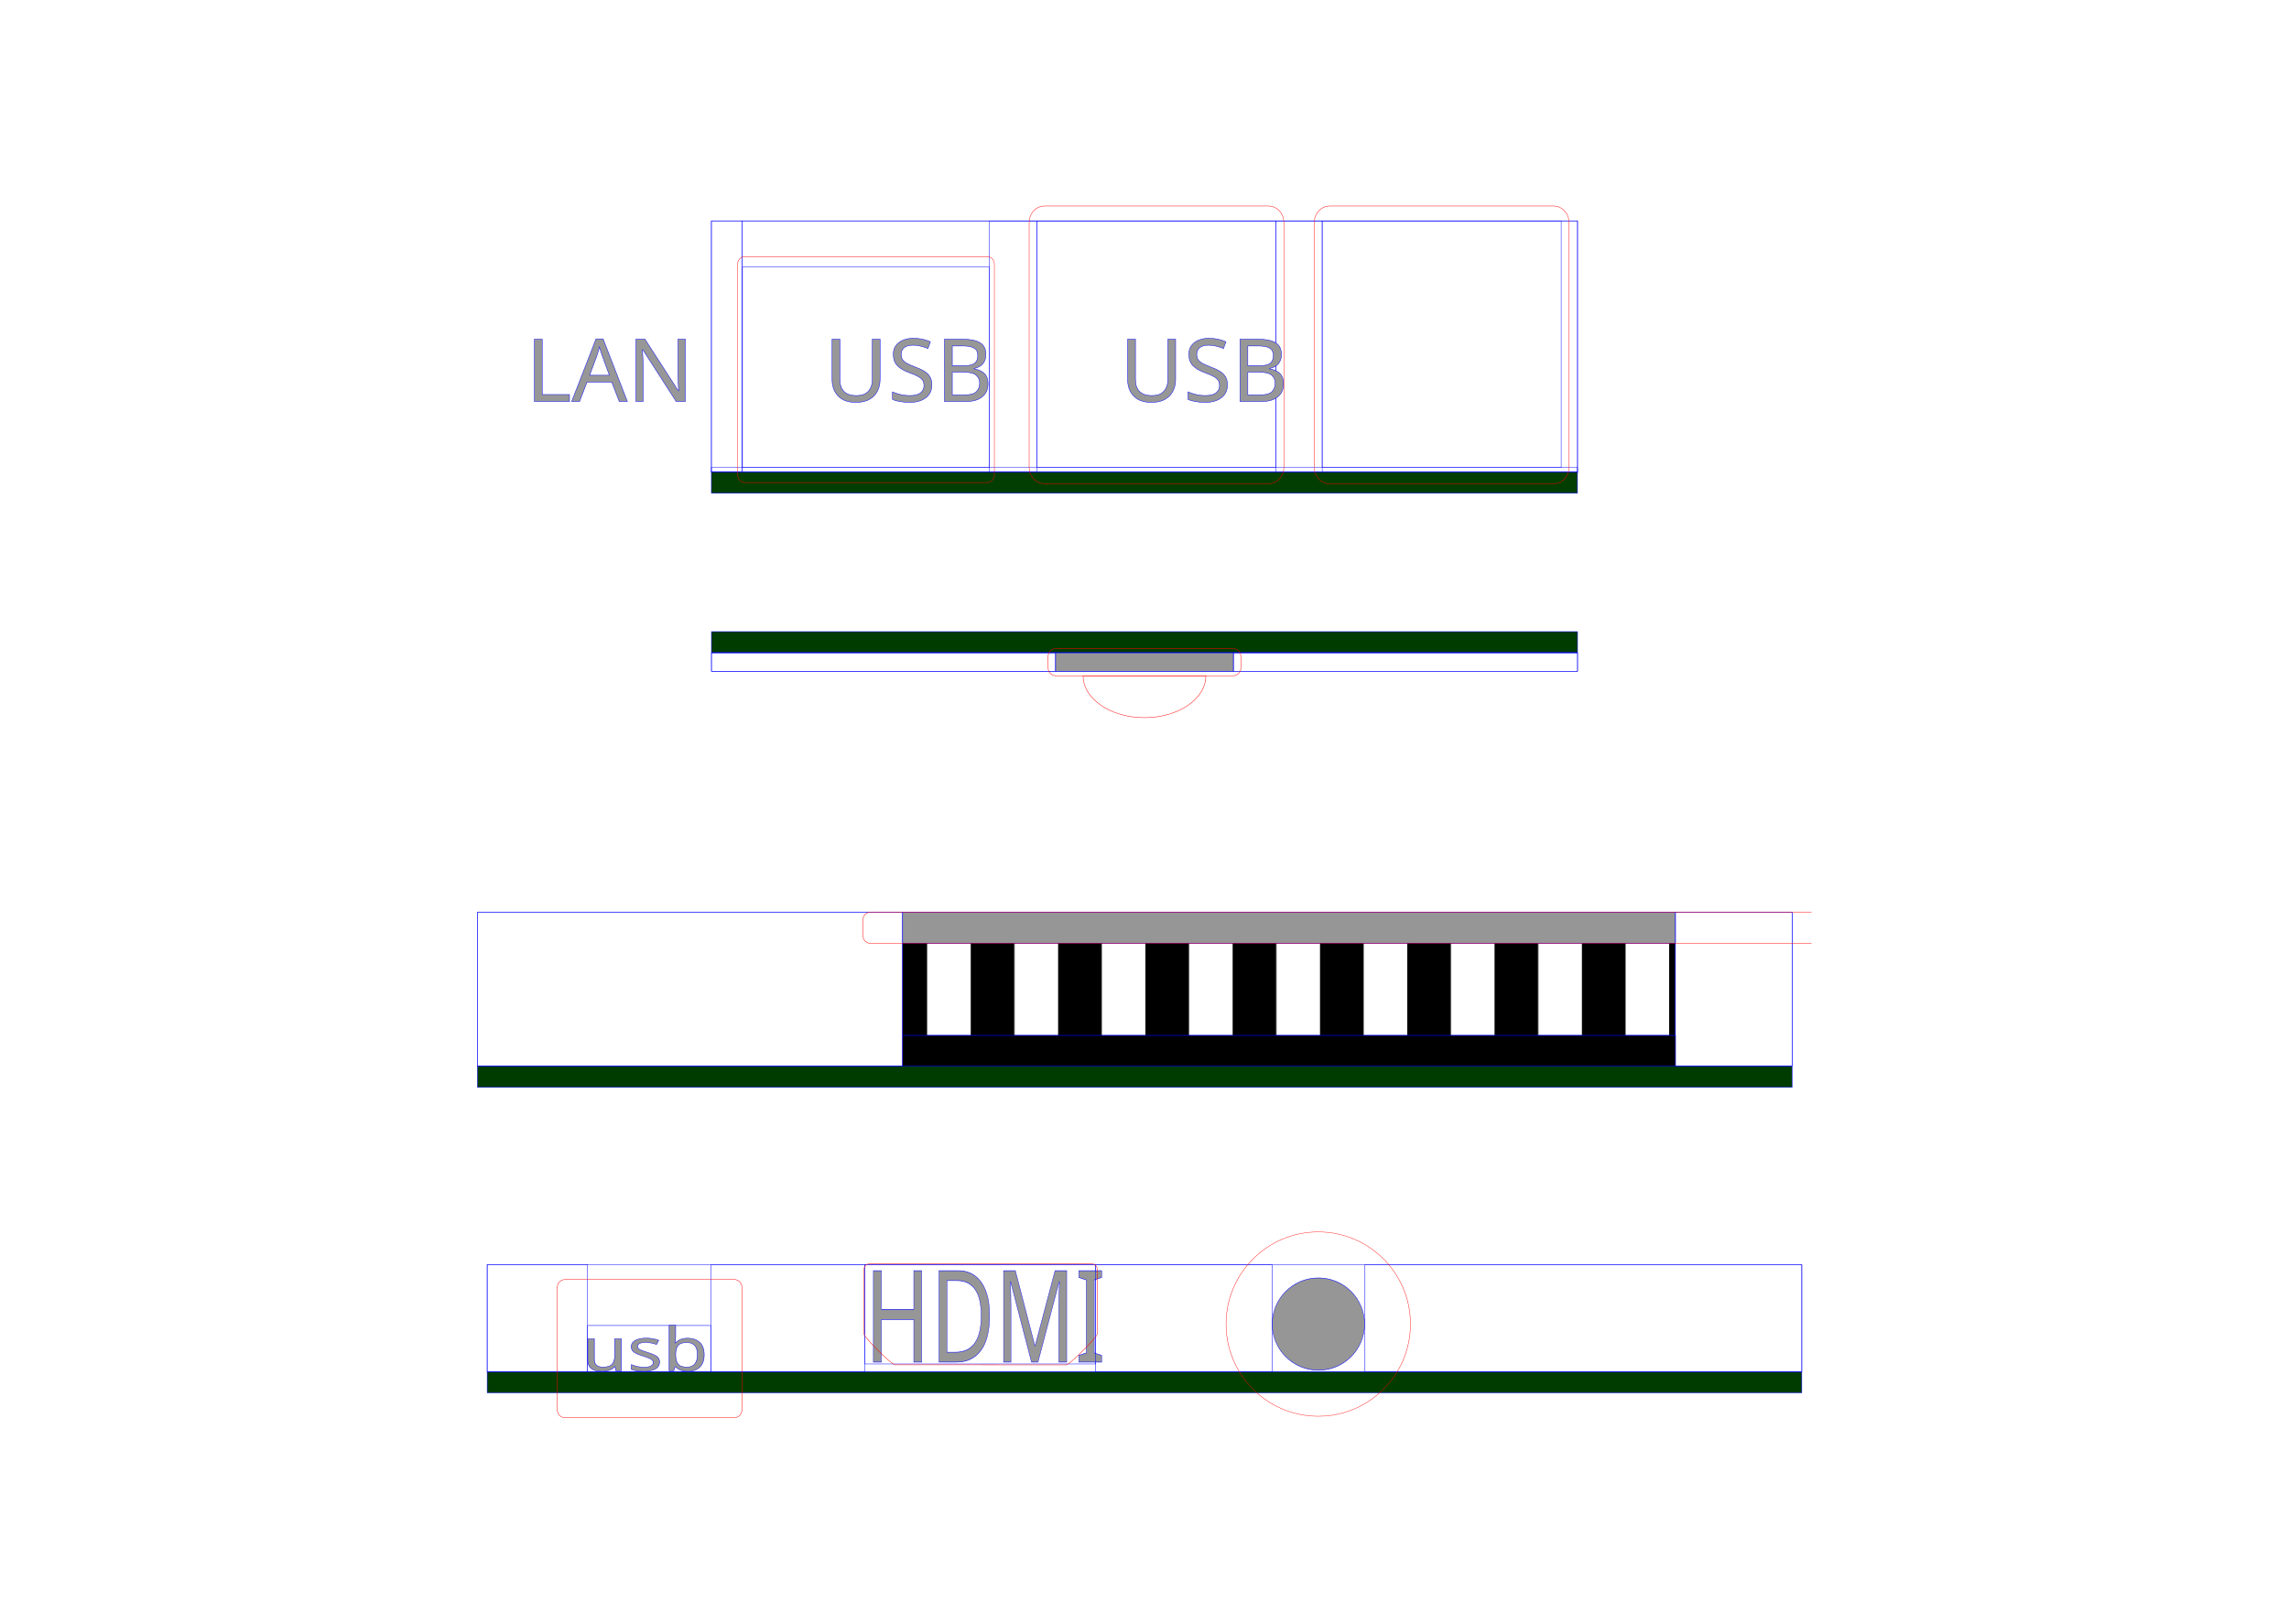
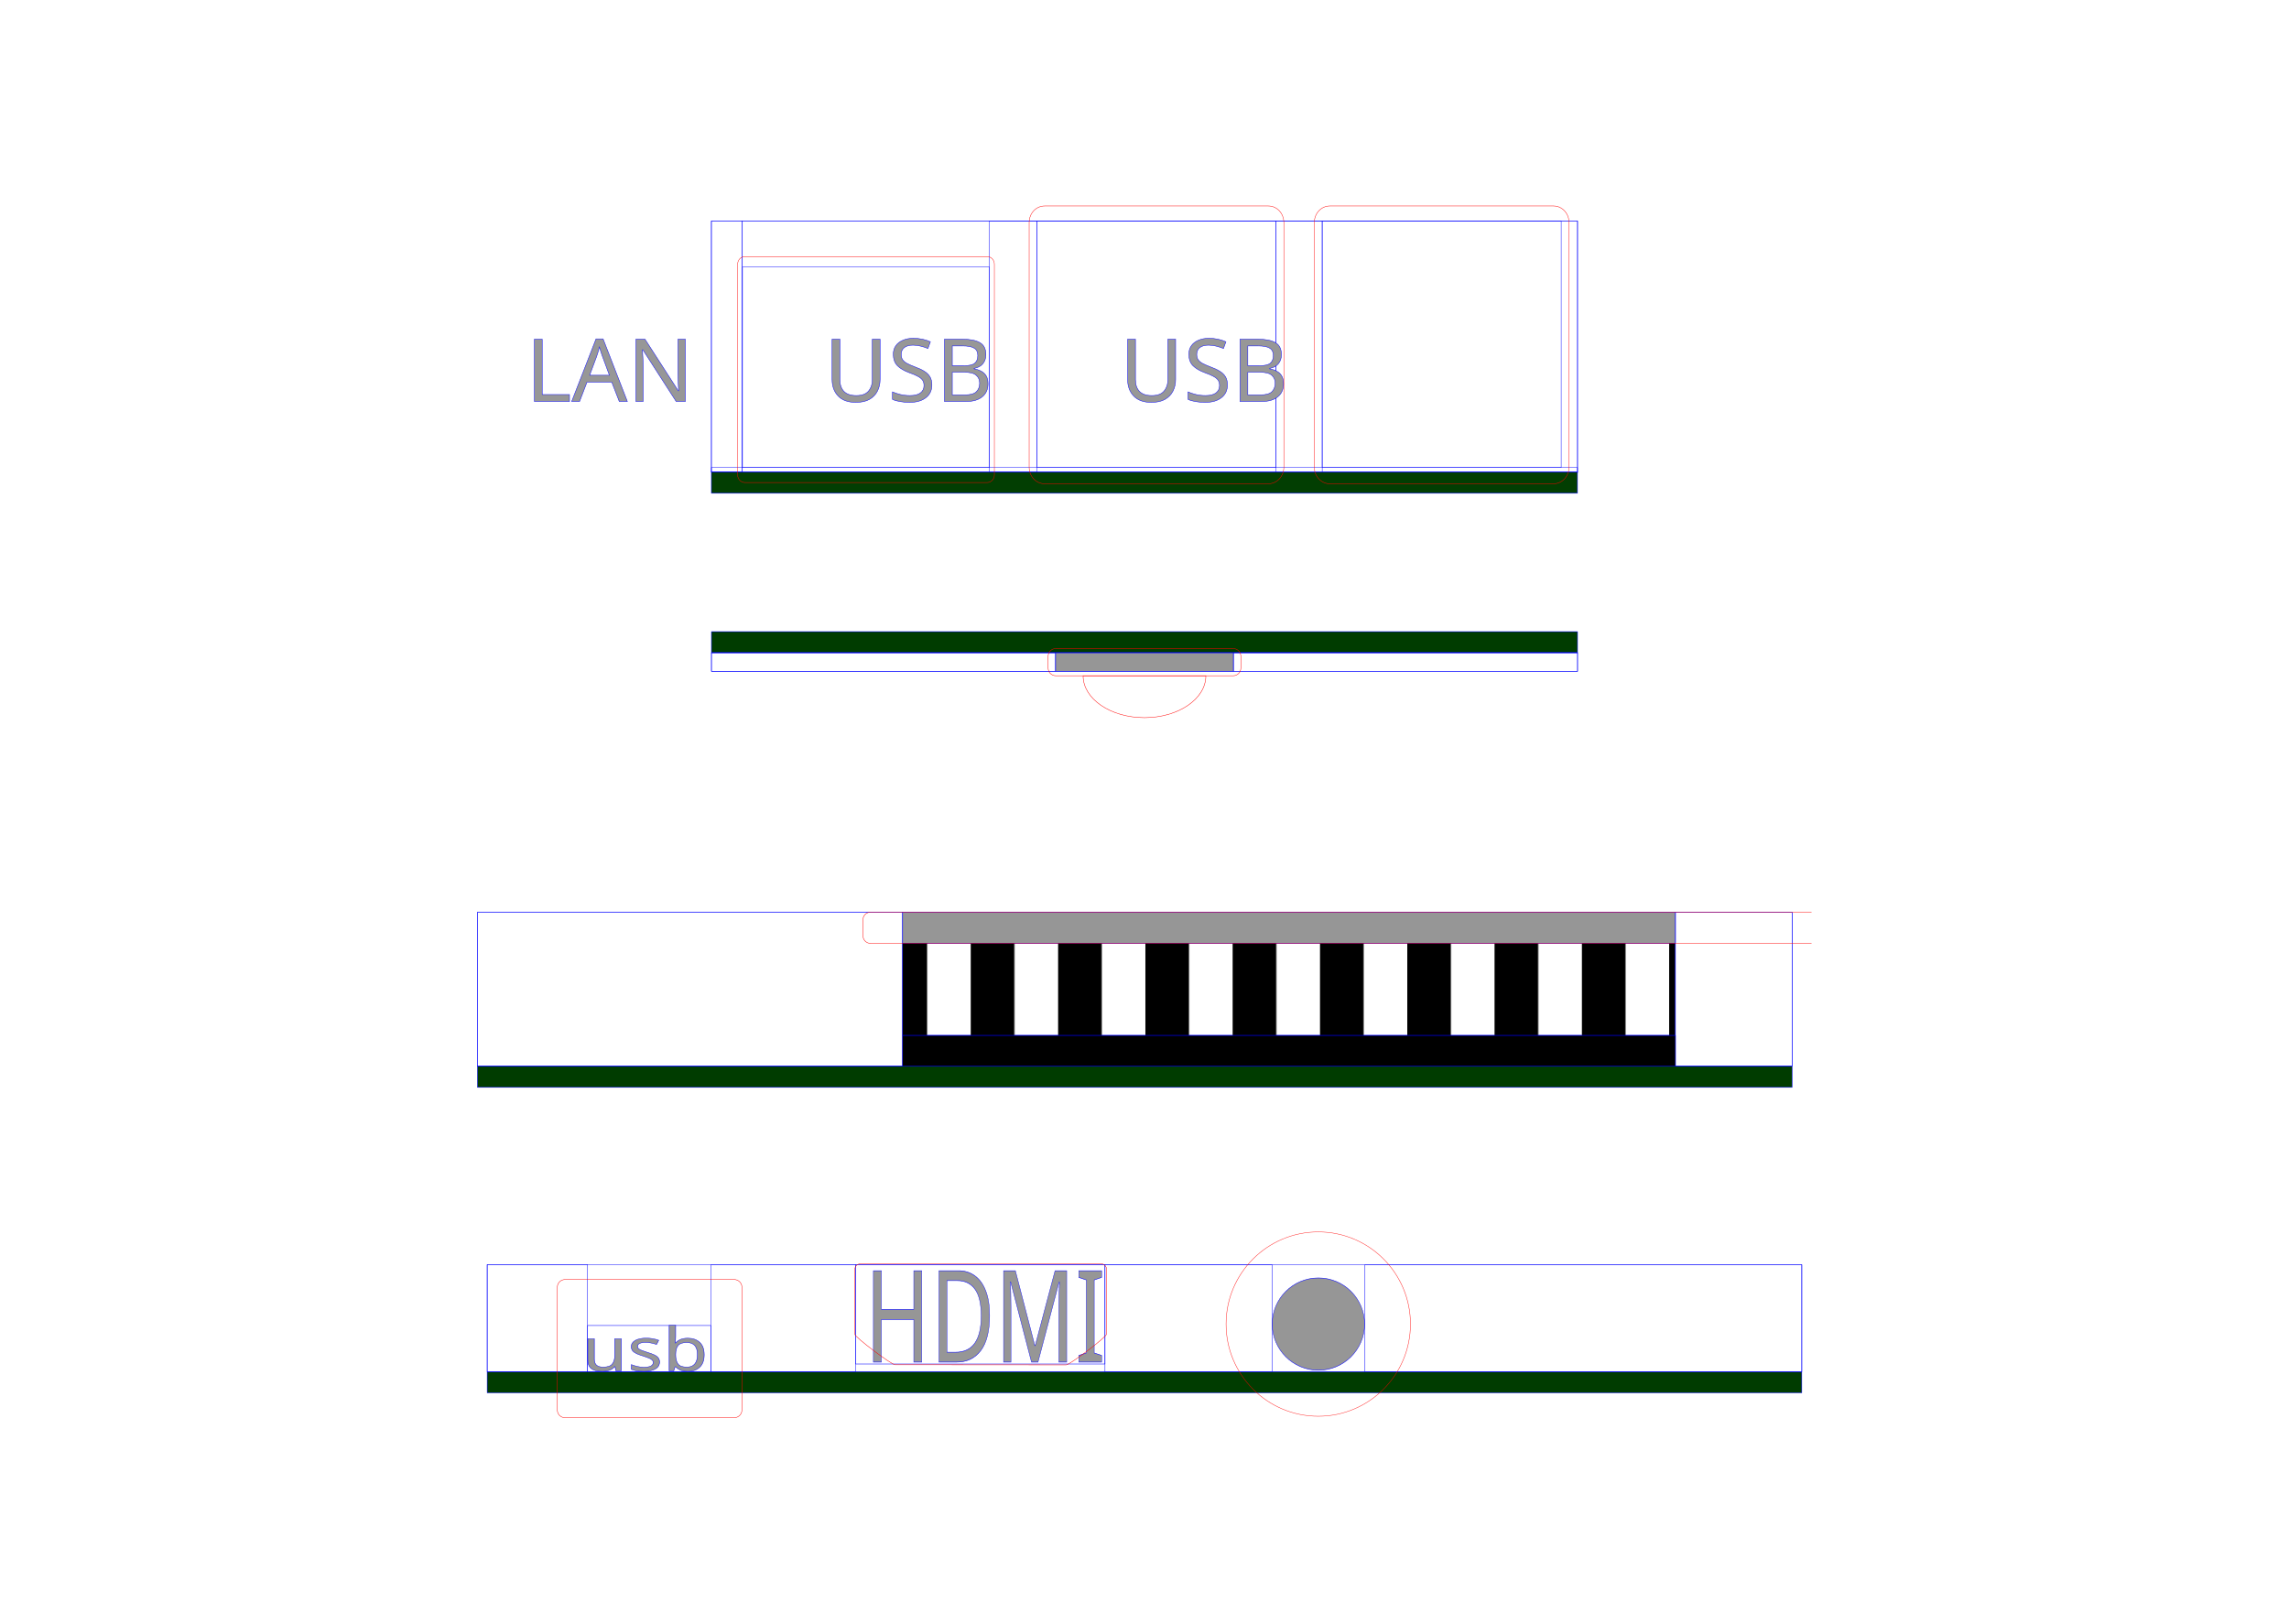
<svg xmlns="http://www.w3.org/2000/svg" xmlns:xlink="http://www.w3.org/1999/xlink" width="524.409" height="372.047" id="svg3434" version="1.1">
  <defs id="defs3436">
    <pattern xlink:href="#Strips1_1" id="pattern5328" patternTransform="matrix(10,0,0,10,0.02000728,0.05512515)" />
    <pattern id="Strips1_1" patternTransform="translate(0,0) scale(10,10)" height="1" width="2" patternUnits="userSpaceOnUse">
      <rect id="rect5324" height="2" width="1" y="-0.5" x="0" style="fill:black;stroke:none" />
    </pattern>
    <pattern xlink:href="#pattern4552" id="pattern4561" patternTransform="matrix(9.999985,0,0,10.05224,-233.6272,147.0887)" />
    <pattern xlink:href="#pattern5328-3" id="pattern4552" patternTransform="matrix(9.999985,0,0,10.05224,-0.2015822,-1.000376)" />
    <pattern xlink:href="#Strips1_1-6" id="pattern5328-3" patternTransform="matrix(9.999985,0,0,10.05224,-0.2015822,-1.000376)" />
    <pattern id="Strips1_1-6" patternTransform="translate(0,0) scale(10,10)" height="1" width="2" patternUnits="userSpaceOnUse">
      <rect id="rect5324-6" height="2" width="1" y="-0.5" x="0" style="fill:black;stroke:none" />
    </pattern>
  </defs>
  <g id="layer2" style="display:inline" transform="translate(0,-705.118)" />
  <g id="layer1" transform="translate(0,-680.3149)" style="display:inline">
    <g id="g4510" transform="translate(7.001297,0)" style="stroke-width:0.1;stroke-miterlimit:4;stroke-dasharray:none" />
    <g id="g3107" transform="translate(-564.858,147.5289)">
      <g transform="translate(-539.2576,331.7551)" id="g3903" style="display:inline">
        <g id="g4699" transform="translate(76.87158,-8.214875)">
          <g style="stroke-width:0.1;stroke-miterlimit:4;stroke-dasharray:none" id="g4569" transform="translate(3.283503,46.07056)">
            <rect style="color:#000000;fill:#969696;fill-opacity:1;stroke:#0000ff;stroke-width:0.1;stroke-linecap:butt;stroke-linejoin:round;stroke-miterlimit:4;stroke-opacity:1;stroke-dasharray:none;stroke-dashoffset:0;marker:none;visibility:visible;display:inline;overflow:visible;enable-background:accumulate" id="rect4725-8" width="177.064" height="7.058" x="1230.746" y="372.224" />
            <rect style="color:#000000;fill:#003c00;fill-opacity:1;stroke:#0000ff;stroke-width:0.107;stroke-linecap:butt;stroke-linejoin:round;stroke-miterlimit:4;stroke-opacity:1;stroke-dasharray:none;stroke-dashoffset:0;marker:none;visibility:visible;display:inline;overflow:visible;enable-background:accumulate" id="rect4680-7" width="301.173" height="4.825" x="1133.347" y="407.504" />
            <rect y="372.196" x="1133.347" height="35.308" width="97.399" id="rect4702-8" style="color:#000000;fill:none;stroke:#0000ff;stroke-width:0.1;stroke-linecap:butt;stroke-linejoin:round;stroke-miterlimit:4;stroke-opacity:1;stroke-dasharray:none;stroke-dashoffset:0;marker:none;visibility:visible;display:inline;overflow:visible;enable-background:accumulate" />
            <rect style="color:#000000;fill:none;stroke:#0000ff;stroke-width:0.1;stroke-linecap:butt;stroke-linejoin:round;stroke-miterlimit:4;stroke-opacity:1;stroke-dasharray:none;stroke-dashoffset:0;marker:none;visibility:visible;display:inline;overflow:visible;enable-background:accumulate" id="rect4708-6" width="26.717" height="35.279" x="1407.81" y="372.224" />
            <rect y="372.195" x="1133.347" height="35.309" width="301.18" id="rect4762-8" style="color:#000000;fill:none;stroke:#0000ff;stroke-width:0.1;stroke-linecap:butt;stroke-linejoin:round;stroke-miterlimit:4;stroke-opacity:1;stroke-dasharray:none;stroke-dashoffset:0;marker:none;visibility:visible;display:inline;overflow:visible;enable-background:accumulate" />
            <rect y="400.417" x="1230.746" height="7.087" width="177.063" id="rect3058-4" style="color:#000000;fill:#000000;fill-opacity:1;stroke:#0000ff;stroke-width:0.1;stroke-linecap:butt;stroke-linejoin:round;stroke-miterlimit:4;stroke-opacity:1;stroke-dasharray:none;stroke-dashoffset:0;marker:none;visibility:visible;display:inline;overflow:visible;enable-background:accumulate" />
            <rect y="379.282" x="1230.746" height="21.134" width="177.022" id="rect3828-5" style="color:#000000;fill:url(#pattern4561);fill-opacity:1;stroke:#0000ff;stroke-width:0.1;stroke-linecap:butt;stroke-linejoin:round;stroke-miterlimit:4;stroke-opacity:1;stroke-dasharray:none;stroke-dashoffset:0;marker:none;visibility:visible;display:inline;overflow:visible;enable-background:accumulate" />
          </g>
        </g>
      </g>
      <path id="rect3172" d="m 979.881,748.958 -215.548,0 c -0.983,0 -1.774,-0.79 -1.774,-1.771 l 0,-3.626 c 0,-0.981 0.791,-1.771 1.774,-1.771 l 215.548,0" style="color:#000000;fill:none;stroke:#ff0000;stroke-width:0.102;stroke-linecap:butt;stroke-linejoin:round;stroke-miterlimit:4;stroke-opacity:1;stroke-dasharray:none;stroke-dashoffset:0;marker:none;visibility:visible;display:inline;overflow:visible;enable-background:accumulate" />
    </g>
-     <g id="g3139" transform="translate(-562.6298,24.69)">
-       <g id="g3914" style="display:inline" transform="translate(0,-24.80314)">
-         <g id="g4636" transform="translate(76.87154,-1.648875)">
-           <g style="stroke-width:0.1;stroke-miterlimit:4;stroke-dasharray:none" id="g4820" transform="translate(179.8579,380.4191)">
-             <g id="g4593">
-               <rect style="color:#000000;fill:#003c00;fill-opacity:1;stroke:#0000ff;stroke-width:0.107;stroke-linecap:butt;stroke-linejoin:round;stroke-miterlimit:4;stroke-opacity:1;stroke-dasharray:none;stroke-dashoffset:0;marker:none;visibility:visible;display:inline;overflow:visible;enable-background:accumulate" id="rect4545-1" width="301.173" height="4.825" x="417.515" y="615.973" />
-               <g id="g4578" transform="translate(-539.3214,356.7992)">
-                 <rect y="248.582" x="979.831" height="10.592" width="28.266" id="rect4549-0" style="color:#000000;fill:none;stroke:#0000ff;stroke-width:0.1;stroke-linecap:butt;stroke-linejoin:round;stroke-miterlimit:4;stroke-opacity:1;stroke-dasharray:none;stroke-dashoffset:0;marker:none;visibility:visible;display:inline;overflow:visible;enable-background:accumulate" />
-                 <text transform="scale(1.109411,0.9013795)" id="text4551-8" y="287.302" x="882.035" style="font-size:15.238px;font-style:normal;font-weight:normal;line-height:125%;letter-spacing:0px;word-spacing:0px;fill:#000000;fill-opacity:1;stroke:#0000ff;stroke-width:0.1;stroke-miterlimit:4;stroke-opacity:1;stroke-dasharray:none;font-family:Sans" xml:space="preserve">
-                   <tspan style="fill:#969696;fill-opacity:1;stroke:#0000ff;stroke-width:0.1;stroke-miterlimit:4;stroke-opacity:1;stroke-dasharray:none" y="287.302" x="882.035" id="tspan4553-9">usb</tspan>
-                 </text>
-               </g>
-               <g id="g4588" transform="translate(-539.5029,355.1219)">
-                 <rect style="color:#000000;fill:none;stroke:#0000ff;stroke-width:0.1;stroke-linecap:butt;stroke-linejoin:round;stroke-miterlimit:4;stroke-opacity:1;stroke-dasharray:none;stroke-dashoffset:0;marker:none;visibility:visible;display:inline;overflow:visible;enable-background:accumulate" id="rect4562-5" width="52.894" height="22.763" x="1043.535" y="236.318" />
-                 <text xml:space="preserve" style="font-size:24.378px;font-style:normal;font-weight:normal;line-height:125%;letter-spacing:0px;word-spacing:0px;fill:#000000;fill-opacity:1;stroke:#0000ff;stroke-width:0.1;stroke-miterlimit:4;stroke-opacity:1;stroke-dasharray:none;font-family:Sans" x="1254.661" y="215.118" id="text4564-0" transform="scale(0.8317264,1.202319)">
-                   <tspan style="fill:#969696;fill-opacity:1;stroke:#0000ff;stroke-width:0.1;stroke-miterlimit:4;stroke-opacity:1;stroke-dasharray:none" id="tspan4566-4" x="1254.661" y="215.118">HDMI</tspan>
-                 </text>
-               </g>
-               <path transform="matrix(0.682939,0,0,0.9501366,-151.3114,386.7231)" d="m 1127.25,229.79 c 0,6.144 -6.94,11.125 -15.5,11.125 -8.56,0 -15.5,-4.981 -15.5,-11.125 0,-6.144 6.94,-11.125 15.5,-11.125 8.56,0 15.5,4.981 15.5,11.125 z" id="path4573-5" style="color:#000000;fill:#969696;fill-opacity:1;stroke:#0000ff;stroke-width:0.124;stroke-linecap:butt;stroke-linejoin:round;stroke-miterlimit:4;stroke-opacity:1;stroke-dasharray:none;stroke-dashoffset:0;marker:none;visibility:visible;display:inline;overflow:visible;enable-background:accumulate" />
-               <rect transform="scale(1,-1)" y="-615.975" x="417.513" height="24.544" width="301.184" id="rect4575-9" style="color:#000000;fill:none;stroke:#0000ff;stroke-width:0.103;stroke-linecap:butt;stroke-linejoin:round;stroke-miterlimit:4;stroke-opacity:1;stroke-dasharray:none;stroke-dashoffset:0;marker:none;visibility:visible;display:inline;overflow:visible;enable-background:accumulate" />
-               <rect y="591.428" x="417.513" height="24.547" width="22.998" id="rect4577-6" style="color:#000000;fill:none;stroke:#0000ff;stroke-width:0.103;stroke-linecap:butt;stroke-linejoin:round;stroke-miterlimit:4;stroke-opacity:1;stroke-dasharray:none;stroke-dashoffset:0;marker:none;visibility:visible;display:inline;overflow:visible;enable-background:accumulate" />
-               <rect style="color:#000000;fill:none;stroke:#0000ff;stroke-width:0.103;stroke-linecap:butt;stroke-linejoin:round;stroke-miterlimit:4;stroke-opacity:1;stroke-dasharray:none;stroke-dashoffset:0;marker:none;visibility:visible;display:inline;overflow:visible;enable-background:accumulate" id="rect4589-9" width="35.256" height="24.542" x="468.776" y="591.431" />
-               <rect style="color:#000000;fill:none;stroke:#0000ff;stroke-width:0.107;stroke-linecap:butt;stroke-linejoin:round;stroke-miterlimit:4;stroke-opacity:1;stroke-dasharray:none;stroke-dashoffset:0;marker:none;visibility:visible;display:inline;overflow:visible;enable-background:accumulate" id="rect4596-3" width="40.389" height="24.545" x="556.926" y="591.429" />
-               <rect style="color:#000000;fill:none;stroke:#0000ff;stroke-width:0.103;stroke-linecap:butt;stroke-linejoin:round;stroke-miterlimit:4;stroke-opacity:1;stroke-dasharray:none;stroke-dashoffset:0;marker:none;visibility:visible;display:inline;overflow:visible;enable-background:accumulate" id="rect4600-7" width="100.084" height="24.542" x="618.612" y="591.431" />
-             </g>
-           </g>
-         </g>
+     <g id="g3081">
+       <g id="g3066">
+         <rect y="994.63" x="111.615" height="4.825" width="301.173" id="rect4545-1" style="color:#000000;fill:#003c00;fill-opacity:1;stroke:#0000ff;stroke-width:0.107;stroke-linecap:butt;stroke-linejoin:round;stroke-miterlimit:4;stroke-opacity:1;stroke-dasharray:none;stroke-dashoffset:0;marker:none;visibility:visible;display:inline;overflow:visible;enable-background:accumulate" />
+         <rect y="984.038" x="134.609" height="10.592" width="28.266" id="rect4549-0" style="color:#000000;fill:none;stroke:#0000ff;stroke-width:0.1;stroke-linecap:butt;stroke-linejoin:round;stroke-miterlimit:4;stroke-opacity:1;stroke-dasharray:none;stroke-dashoffset:0;marker:none;visibility:visible;display:inline;overflow:visible;enable-background:accumulate" />
+         <text transform="scale(1.109411,0.9013795)" id="text4551-8" y="1103.225" x="120.17" style="font-size:15.238px;font-style:normal;font-weight:normal;line-height:125%;letter-spacing:0px;word-spacing:0px;fill:#000000;fill-opacity:1;stroke:#0000ff;stroke-width:0.1;stroke-miterlimit:4;stroke-opacity:1;stroke-dasharray:none;font-family:Sans" xml:space="preserve">
+           <tspan style="fill:#969696;fill-opacity:1;stroke:#0000ff;stroke-width:0.1;stroke-miterlimit:4;stroke-opacity:1;stroke-dasharray:none" y="1103.225" x="120.17" id="tspan4553-9">usb</tspan>
+         </text>
+         <rect style="color:#000000;fill:none;stroke:#0000ff;stroke-width:0.104;stroke-linecap:butt;stroke-linejoin:round;stroke-miterlimit:4;stroke-opacity:1;stroke-dasharray:none;stroke-dashoffset:0;marker:none;visibility:visible;display:inline;overflow:visible;enable-background:accumulate" id="rect4562-5" width="57.144" height="22.763" x="196.007" y="970.097" />
+         <text xml:space="preserve" style="font-size:24.378px;font-style:normal;font-weight:normal;line-height:125%;letter-spacing:0px;word-spacing:0px;fill:#000000;fill-opacity:1;stroke:#0000ff;stroke-width:0.1;stroke-miterlimit:4;stroke-opacity:1;stroke-dasharray:none;font-family:Sans" x="238.217" y="825.421" id="text4564-0" transform="scale(0.8317264,1.202319)">
+           <tspan style="fill:#969696;fill-opacity:1;stroke:#0000ff;stroke-width:0.1;stroke-miterlimit:4;stroke-opacity:1;stroke-dasharray:none" id="tspan4566-4" x="238.217" y="825.421">HDMI</tspan>
+         </text>
+         <path style="color:#000000;fill:#969696;fill-opacity:1;stroke:#0000ff;stroke-width:0.124;stroke-linecap:butt;stroke-linejoin:round;stroke-miterlimit:4;stroke-opacity:1;stroke-dasharray:none;stroke-dashoffset:0;marker:none;visibility:visible;display:inline;overflow:visible;enable-background:accumulate" id="path4573-5" d="m 1127.25,229.79 c 0,6.144 -6.94,11.125 -15.5,11.125 -8.56,0 -15.5,-4.981 -15.5,-11.125 0,-6.144 6.94,-11.125 15.5,-11.125 8.56,0 15.5,4.981 15.5,11.125 z" transform="matrix(0.682939,0,0,0.9501366,-457.2117,765.3801)" />
+         <rect style="color:#000000;fill:none;stroke:#0000ff;stroke-width:0.103;stroke-linecap:butt;stroke-linejoin:round;stroke-miterlimit:4;stroke-opacity:1;stroke-dasharray:none;stroke-dashoffset:0;marker:none;visibility:visible;display:inline;overflow:visible;enable-background:accumulate" id="rect4575-9" width="301.184" height="24.544" x="111.613" y="-994.632" transform="scale(1,-1)" />
+         <rect style="color:#000000;fill:none;stroke:#0000ff;stroke-width:0.103;stroke-linecap:butt;stroke-linejoin:round;stroke-miterlimit:4;stroke-opacity:1;stroke-dasharray:none;stroke-dashoffset:0;marker:none;visibility:visible;display:inline;overflow:visible;enable-background:accumulate" id="rect4577-6" width="22.998" height="24.547" x="111.613" y="970.086" />
+         <rect y="970.086" x="162.873" height="24.545" width="33.133" id="rect4589-9" style="color:#000000;fill:none;stroke:#0000ff;stroke-width:0.1;stroke-linecap:butt;stroke-linejoin:round;stroke-miterlimit:4;stroke-opacity:1;stroke-dasharray:none;stroke-dashoffset:0;marker:none;visibility:visible;display:inline;overflow:visible;enable-background:accumulate" />
+         <rect y="970.084" x="253.15" height="24.548" width="38.267" id="rect4596-3" style="color:#000000;fill:none;stroke:#0000ff;stroke-width:0.104;stroke-linecap:butt;stroke-linejoin:round;stroke-miterlimit:4;stroke-opacity:1;stroke-dasharray:none;stroke-dashoffset:0;marker:none;visibility:visible;display:inline;overflow:visible;enable-background:accumulate" />
+         <rect y="970.088" x="312.711" height="24.542" width="100.084" id="rect4600-7" style="color:#000000;fill:none;stroke:#0000ff;stroke-width:0.103;stroke-linecap:butt;stroke-linejoin:round;stroke-miterlimit:4;stroke-opacity:1;stroke-dasharray:none;stroke-dashoffset:0;marker:none;visibility:visible;display:inline;overflow:visible;enable-background:accumulate" />
      </g>
-       <g transform="translate(-539.1702,356.5583)" style="stroke-width:0.1;stroke-miterlimit:4;stroke-dasharray:none" id="g3238">
-         <rect ry="1.772" rx="1.772" y="592.252" x="1229.481" height="31.666" width="42.296" id="rect3984" style="color:#000000;fill:none;stroke:#ff0000;stroke-width:0.1;stroke-linecap:butt;stroke-linejoin:round;stroke-miterlimit:4;stroke-opacity:1;stroke-dasharray:none;stroke-dashoffset:0;marker:none;visibility:visible;display:inline;overflow:visible;enable-background:accumulate" />
-         <path style="color:#000000;fill:none;stroke:#ff0000;stroke-width:0.1;stroke-linecap:butt;stroke-linejoin:round;stroke-miterlimit:4;stroke-opacity:1;stroke-dasharray:none;stroke-dashoffset:0;marker:none;visibility:visible;display:inline;overflow:visible;enable-background:accumulate" d="m 1301.058,588.639 50.816,0 c 0.732,0 1.321,0.589 1.321,1.322 l 0,14.759 c 0,0.732 -6.379,7.1 -7.111,7.1 l -39.262,-0.022 c -0.732,-4.1e-4 -7.087,-6.313 -7.087,-7.045 l 0,-14.793 c 0,-0.732 0.589,-1.322 1.322,-1.322 z" id="rect3986" />
-         <path style="opacity:0.88;color:#000000;fill:none;stroke:#ff0000;stroke-width:0.111;stroke-linecap:butt;stroke-linejoin:round;stroke-miterlimit:4;stroke-opacity:1;stroke-dasharray:none;stroke-dashoffset:0;marker:none;visibility:visible;display:inline;overflow:visible;enable-background:accumulate" id="path3993" d="m 1349.248,655.862 c 0,13.302 -10.269,24.086 -22.937,24.086 -12.668,0 -22.937,-10.784 -22.937,-24.086 0,-13.302 10.269,-24.086 22.937,-24.086 12.668,0 22.937,10.784 22.937,24.086 z" transform="matrix(0.9207653,0,0,0.8768095,182.5942,27.39783)" />
+       <g id="g3061">
+         <rect ry="1.772" rx="1.772" y="973.501" x="127.681" height="31.666" width="42.296" id="rect3984" style="color:#000000;fill:none;stroke:#ff0000;stroke-width:0.1;stroke-linecap:butt;stroke-linejoin:round;stroke-miterlimit:4;stroke-opacity:1;stroke-dasharray:none;stroke-dashoffset:0;marker:none;visibility:visible;display:inline;overflow:visible;enable-background:accumulate" />
+         <path style="color:#000000;fill:none;stroke:#ff0000;stroke-width:0.1;stroke-linecap:butt;stroke-linejoin:round;stroke-miterlimit:4;stroke-opacity:1;stroke-dasharray:none;stroke-dashoffset:0;marker:none;visibility:visible;display:inline;overflow:visible;enable-background:accumulate" d="m 197.125,289.562 c -0.711,0.047 -1.281,0.628 -1.312,1.344 -4e-5,4.829 0,9.817 0,14.781 0,0.732 8.487,7.031 9.219,7.031 l 39.25,0.031 c 0.732,4.1e-4 9.251,-6.362 9.251,-7.094 l 0,-14.75 c 0,-0.732 -0.612,-1.344 -1.344,-1.344 -17.646,0 -37.418,-10e-6 -55.063,-10e-6 z" transform="translate(0,680.3149)" id="rect3986" />
+         <path style="opacity:0.88;color:#000000;fill:none;stroke:#ff0000;stroke-width:0.111;stroke-linecap:butt;stroke-linejoin:round;stroke-miterlimit:4;stroke-opacity:1;stroke-dasharray:none;stroke-dashoffset:0;marker:none;visibility:visible;display:inline;overflow:visible;enable-background:accumulate" id="path3993" d="m 1349.248,655.862 c 0,13.302 -10.269,24.086 -22.937,24.086 -12.668,0 -22.937,-10.784 -22.937,-24.086 0,-13.302 10.269,-24.086 22.937,-24.086 12.668,0 22.937,10.784 22.937,24.086 z" transform="matrix(0.9207653,0,0,0.8768095,-919.2058,408.6461)" />
      </g>
    </g>
    <g id="g3087" transform="translate(59.05638,-145.0639)">
      <g transform="translate(-539.2576,331.7551)" id="g3934" style="display:inline">
        <rect y="638.362" x="643.195" height="4.825" width="198.418" id="rect4619-5" style="color:#000000;fill:#003c00;fill-opacity:1;stroke:#0000ff;stroke-width:0.107;stroke-linecap:butt;stroke-linejoin:round;stroke-miterlimit:4;stroke-opacity:1;stroke-dasharray:none;stroke-dashoffset:0;marker:none;visibility:visible;display:inline;overflow:visible;enable-background:accumulate" />
        <rect y="643.192" x="722.031" height="4.243" width="40.746" id="rect4623-2" style="color:#000000;fill:#969696;fill-opacity:1;stroke:#0000ff;stroke-width:0.1;stroke-linecap:butt;stroke-linejoin:round;stroke-miterlimit:4;stroke-opacity:1;stroke-dasharray:none;stroke-dashoffset:0;marker:none;visibility:visible;display:inline;overflow:visible;enable-background:accumulate" />
        <rect y="643.192" x="643.192" height="4.243" width="78.839" id="rect4665-6" style="color:#000000;fill:none;stroke:#0000ff;stroke-width:0.1;stroke-linecap:butt;stroke-linejoin:round;stroke-miterlimit:4;stroke-opacity:1;stroke-dasharray:none;stroke-dashoffset:0;marker:none;visibility:visible;display:inline;overflow:visible;enable-background:accumulate" />
        <rect style="color:#000000;fill:none;stroke:#0000ff;stroke-width:0.101;stroke-linecap:butt;stroke-linejoin:round;stroke-miterlimit:4;stroke-opacity:1;stroke-dasharray:none;stroke-dashoffset:0;marker:none;visibility:visible;display:inline;overflow:visible;enable-background:accumulate" id="rect4667-3" width="78.839" height="4.289" x="762.774" y="643.187" />
        <rect y="643.187" x="643.195" height="4.26" width="198.425" id="rect4669-0" style="color:#000000;fill:none;stroke:#0000ff;stroke-width:0.101;stroke-linecap:butt;stroke-linejoin:round;stroke-miterlimit:4;stroke-opacity:1;stroke-dasharray:none;stroke-dashoffset:0;marker:none;visibility:visible;display:inline;overflow:visible;enable-background:accumulate" />
      </g>
      <rect y="973.989" x="181.066" height="6.231" width="44.161" id="rect3977" style="color:#000000;fill:none;stroke:#ff0000;stroke-width:0.1;stroke-linecap:butt;stroke-linejoin:round;stroke-miterlimit:4;stroke-opacity:1;stroke-dasharray:none;stroke-dashoffset:0;marker:none;visibility:visible;display:inline;overflow:visible;enable-background:accumulate" rx="1.772" ry="1.772" />
      <path style="fill:none;stroke:#ff0000;stroke-width:0.1;stroke-miterlimit:4;stroke-opacity:1;stroke-dasharray:none" id="path5705" d="m 561,637.809 c 0,5.305 -6.296,9.606 -14.062,9.606 -7.766,0 -14.062,-4.301 -14.062,-9.606 0,0 0,0 0,0 l 14.062,0 z" transform="translate(-343.7908,342.4104)" />
    </g>
    <g id="g3057" transform="translate(59.04329,9.219493)">
      <g transform="translate(-616.1259,324.7952)" id="g4741" style="display:inline">
        <g style="opacity:0.99" id="g3983">
          <rect y="396.911" x="727.149" height="57.7" width="191.362" id="rect4474-3" style="color:#000000;fill:none;stroke:#0000ff;stroke-width:0.101;stroke-linecap:butt;stroke-linejoin:round;stroke-miterlimit:4;stroke-opacity:1;stroke-dasharray:none;stroke-dashoffset:0;marker:none;visibility:visible;display:inline;overflow:visible;enable-background:accumulate" />
          <rect ry="0" y="407.49" x="727.179" height="45.939" width="56.59" id="rect4476-1" style="color:#000000;fill:none;stroke:#0000ff;stroke-width:0.099;stroke-linecap:butt;stroke-linejoin:round;stroke-miterlimit:4;stroke-opacity:1;stroke-dasharray:none;stroke-dashoffset:0;marker:none;visibility:visible;display:inline;overflow:visible;enable-background:accumulate" />
          <rect style="color:#000000;fill:none;stroke:#0000ff;stroke-width:0.101;stroke-linecap:butt;stroke-linejoin:round;stroke-miterlimit:4;stroke-opacity:1;stroke-dasharray:none;stroke-dashoffset:0;marker:none;visibility:visible;display:inline;overflow:visible;enable-background:accumulate" id="rect4492-0" width="10.568" height="57.67" x="849.437" y="396.931" />
          <rect y="396.931" x="783.73" height="57.603" width="10.92" id="rect4482-7" style="color:#000000;fill:none;stroke:#0000ff;stroke-width:0.102;stroke-linecap:butt;stroke-linejoin:round;stroke-miterlimit:4;stroke-opacity:1;stroke-dasharray:none;stroke-dashoffset:0;marker:none;visibility:visible;display:inline;overflow:visible;enable-background:accumulate" />
          <rect style="color:#000000;fill:none;stroke:#0000ff;stroke-width:0.1;stroke-linecap:butt;stroke-linejoin:round;stroke-miterlimit:4;stroke-opacity:1;stroke-dasharray:none;stroke-dashoffset:0;marker:none;visibility:visible;display:inline;overflow:visible;enable-background:accumulate" id="rect4480-8" width="54.761" height="56.491" x="794.657" y="396.938" />
          <text id="text4494-4" y="438.299" x="754.004" style="font-size:40px;font-style:normal;font-weight:normal;line-height:50%;letter-spacing:0px;word-spacing:0px;fill:#000000;fill-opacity:1;stroke:#0000ff;stroke-width:0.1;stroke-miterlimit:4;stroke-opacity:1;stroke-dasharray:none;font-family:Sans" xml:space="preserve">
            <tspan style="font-size:20px;text-align:center;line-height:39%;text-anchor:middle;fill:#969696;fill-opacity:1;stroke:#0000ff;stroke-width:0.1;stroke-miterlimit:4;stroke-opacity:1;stroke-dasharray:none" y="438.299" x="754.004" id="tspan4496-2">LAN</tspan>
          </text>
          <text xml:space="preserve" style="font-size:40px;font-style:normal;font-weight:normal;line-height:50%;letter-spacing:0px;word-spacing:0px;fill:#000000;fill-opacity:1;stroke:#0000ff;stroke-width:0.1;stroke-miterlimit:4;stroke-opacity:1;stroke-dasharray:none;font-family:Sans" x="822.417" y="438.299" id="text4498-1">
            <tspan id="tspan4500-6" x="822.417" y="438.299" style="font-size:20px;text-align:center;line-height:39%;text-anchor:middle;fill:#969696;fill-opacity:1;stroke:#0000ff;stroke-width:0.1;stroke-miterlimit:4;stroke-opacity:1;stroke-dasharray:none">USB</tspan>
          </text>
          <text id="text4502-7" y="438.299" x="890.122" style="font-size:40px;font-style:normal;font-weight:normal;line-height:50%;letter-spacing:0px;word-spacing:0px;fill:#000000;fill-opacity:1;stroke:#0000ff;stroke-width:0.1;stroke-miterlimit:4;stroke-opacity:1;stroke-dasharray:none;font-family:Sans" xml:space="preserve">
            <tspan style="font-size:20px;text-align:center;line-height:39%;text-anchor:middle;fill:#969696;fill-opacity:1;stroke:#0000ff;stroke-width:0.1;stroke-miterlimit:4;stroke-opacity:1;stroke-dasharray:none" y="438.299" x="890.122" id="tspan3063">USB</tspan>
          </text>
          <rect style="color:#000000;fill:none;stroke:#0000ff;stroke-width:0.102;stroke-linecap:butt;stroke-linejoin:round;stroke-miterlimit:4;stroke-opacity:1;stroke-dasharray:none;stroke-dashoffset:0;marker:none;visibility:visible;display:inline;overflow:visible;enable-background:accumulate" id="rect4629-9" width="7.091" height="57.581" x="720.063" y="396.911" />
          <rect y="454.492" x="720.063" height="4.825" width="198.418" id="rect4547-4" style="color:#000000;fill:#003c00;fill-opacity:1;stroke:#0000ff;stroke-width:0.107;stroke-linecap:butt;stroke-linejoin:round;stroke-miterlimit:4;stroke-opacity:1;stroke-dasharray:none;stroke-dashoffset:0;marker:none;visibility:visible;display:inline;overflow:visible;enable-background:accumulate" />
          <rect y="396.938" x="859.988" height="56.491" width="54.761" id="rect4478-2" style="color:#000000;fill:none;stroke:#0000ff;stroke-width:0.1;stroke-linecap:butt;stroke-linejoin:round;stroke-miterlimit:4;stroke-opacity:1;stroke-dasharray:none;stroke-dashoffset:0;marker:none;visibility:visible;display:inline;overflow:visible;enable-background:accumulate" />
          <rect style="color:#000000;fill:none;stroke:#0000ff;stroke-width:0.101;stroke-linecap:butt;stroke-linejoin:round;stroke-miterlimit:4;stroke-opacity:1;stroke-dasharray:none;stroke-dashoffset:0;marker:none;visibility:visible;display:inline;overflow:visible;enable-background:accumulate" id="rect4625-8" width="198.418" height="57.561" x="720.063" y="396.931" />
          <rect style="color:#000000;fill:none;stroke:#0000ff;stroke-width:0.1;stroke-linecap:butt;stroke-linejoin:round;stroke-miterlimit:4;stroke-opacity:1;stroke-dasharray:none;stroke-dashoffset:0;marker:none;visibility:visible;display:inline;overflow:visible;enable-background:accumulate" id="rect3078" width="198.418" height="1.063" x="720.063" y="453.429" />
        </g>
      </g>
      <g transform="matrix(1,0,0,1.071835,-539.2576,330.5732)" id="g4001">
        <rect style="color:#000000;fill:none;stroke:#ff0000;stroke-width:0.092;stroke-linecap:butt;stroke-linejoin:round;stroke-miterlimit:4;stroke-opacity:1;stroke-dasharray:none;stroke-dashoffset:0;marker:none;visibility:visible;display:inline;overflow:visible;enable-background:accumulate" id="rect3190" width="58.811" height="48.298" x="649.212" y="372.554" rx="1.637" ry="1.614" />
        <rect style="color:#000000;fill:none;stroke:#ff0000;stroke-width:0.094;stroke-linecap:butt;stroke-linejoin:round;stroke-miterlimit:4;stroke-opacity:1;stroke-dasharray:none;stroke-dashoffset:0;marker:none;visibility:visible;display:inline;overflow:visible;enable-background:accumulate" id="rect3192" width="58.351" height="59.385" x="715.993" y="361.732" rx="3.543" />
        <rect rx="3.543" y="361.732" x="781.324" height="59.385" width="58.351" id="rect3965" style="color:#000000;fill:none;stroke:#ff0000;stroke-width:0.094;stroke-linecap:butt;stroke-linejoin:round;stroke-miterlimit:4;stroke-opacity:1;stroke-dasharray:none;stroke-dashoffset:0;marker:none;visibility:visible;display:inline;overflow:visible;enable-background:accumulate" />
      </g>
    </g>
    <g id="g3183" transform="translate(0,-2)">
      <text id="text5702" y="706.906" x="534.864" style="font-size:22px;font-style:normal;font-weight:normal;line-height:125%;letter-spacing:0px;word-spacing:0px;fill:#00a594;fill-opacity:1;stroke:none;font-family:Sans" xml:space="preserve">
        <tspan style="font-size:14px" y="706.906" x="534.864" id="tspan5704">Raspberry Pi Model B+ Case connectors</tspan>
        <tspan style="font-size:14px" id="tspan5706" y="724.406" x="534.864">by diy-electronics</tspan>
        <tspan style="font-size:14px" id="tspan5708" y="741.906" x="534.864">https://github.com/diy-electronics/raspberrypi-b-plus-case</tspan>
        <tspan style="font-size:14px" id="tspan5712" y="759.406" x="534.864">License: CC BY-SA 4.0</tspan>
      </text>
      <text id="text5991" y="774.913" x="534.899" style="font-size:72px;font-style:normal;font-weight:normal;line-height:125%;letter-spacing:0px;word-spacing:0px;fill:#a80000;fill-opacity:1;stroke:none;font-family:Sans" xml:space="preserve">
        <tspan style="font-size:12px;fill:#a80000;fill-opacity:1" y="774.913" x="534.899" id="tspan5993">Raspberry Pi is a trademark of the Raspberry Pi Foundation</tspan>
      </text>
    </g>
  </g>
</svg>
